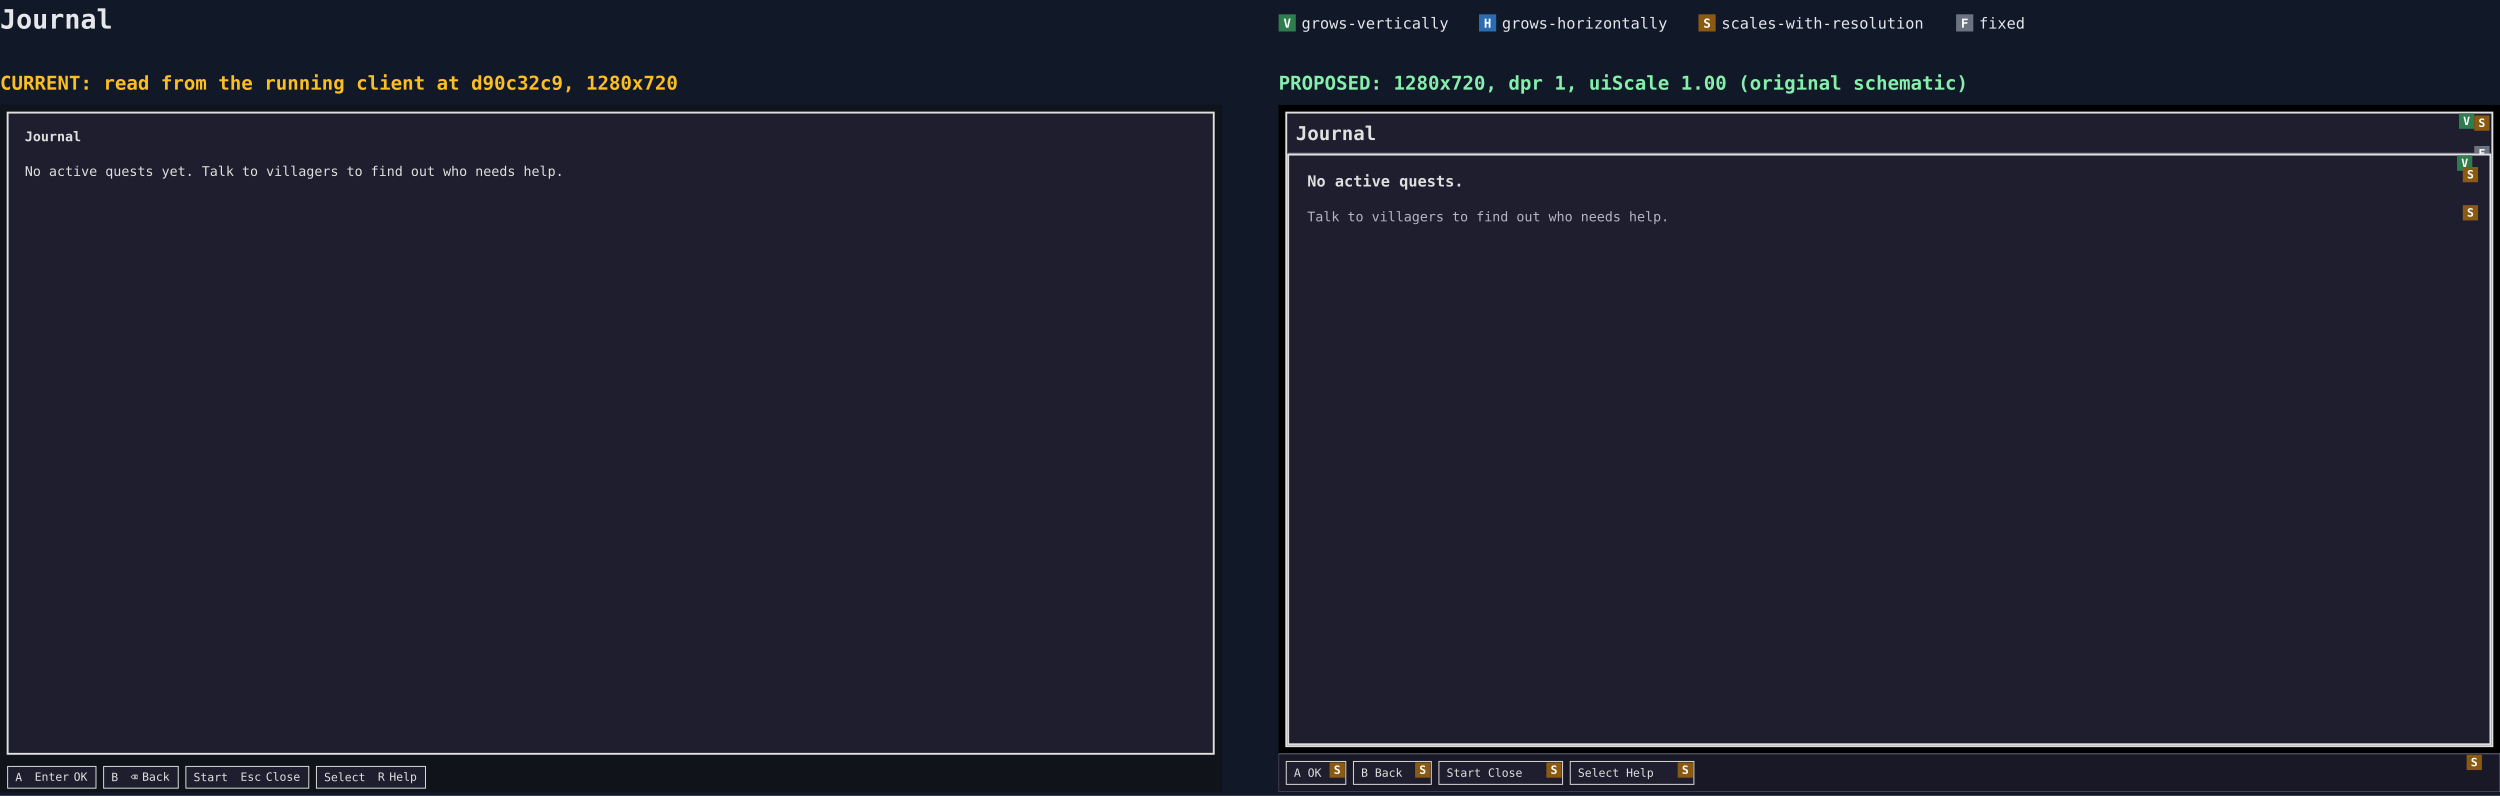
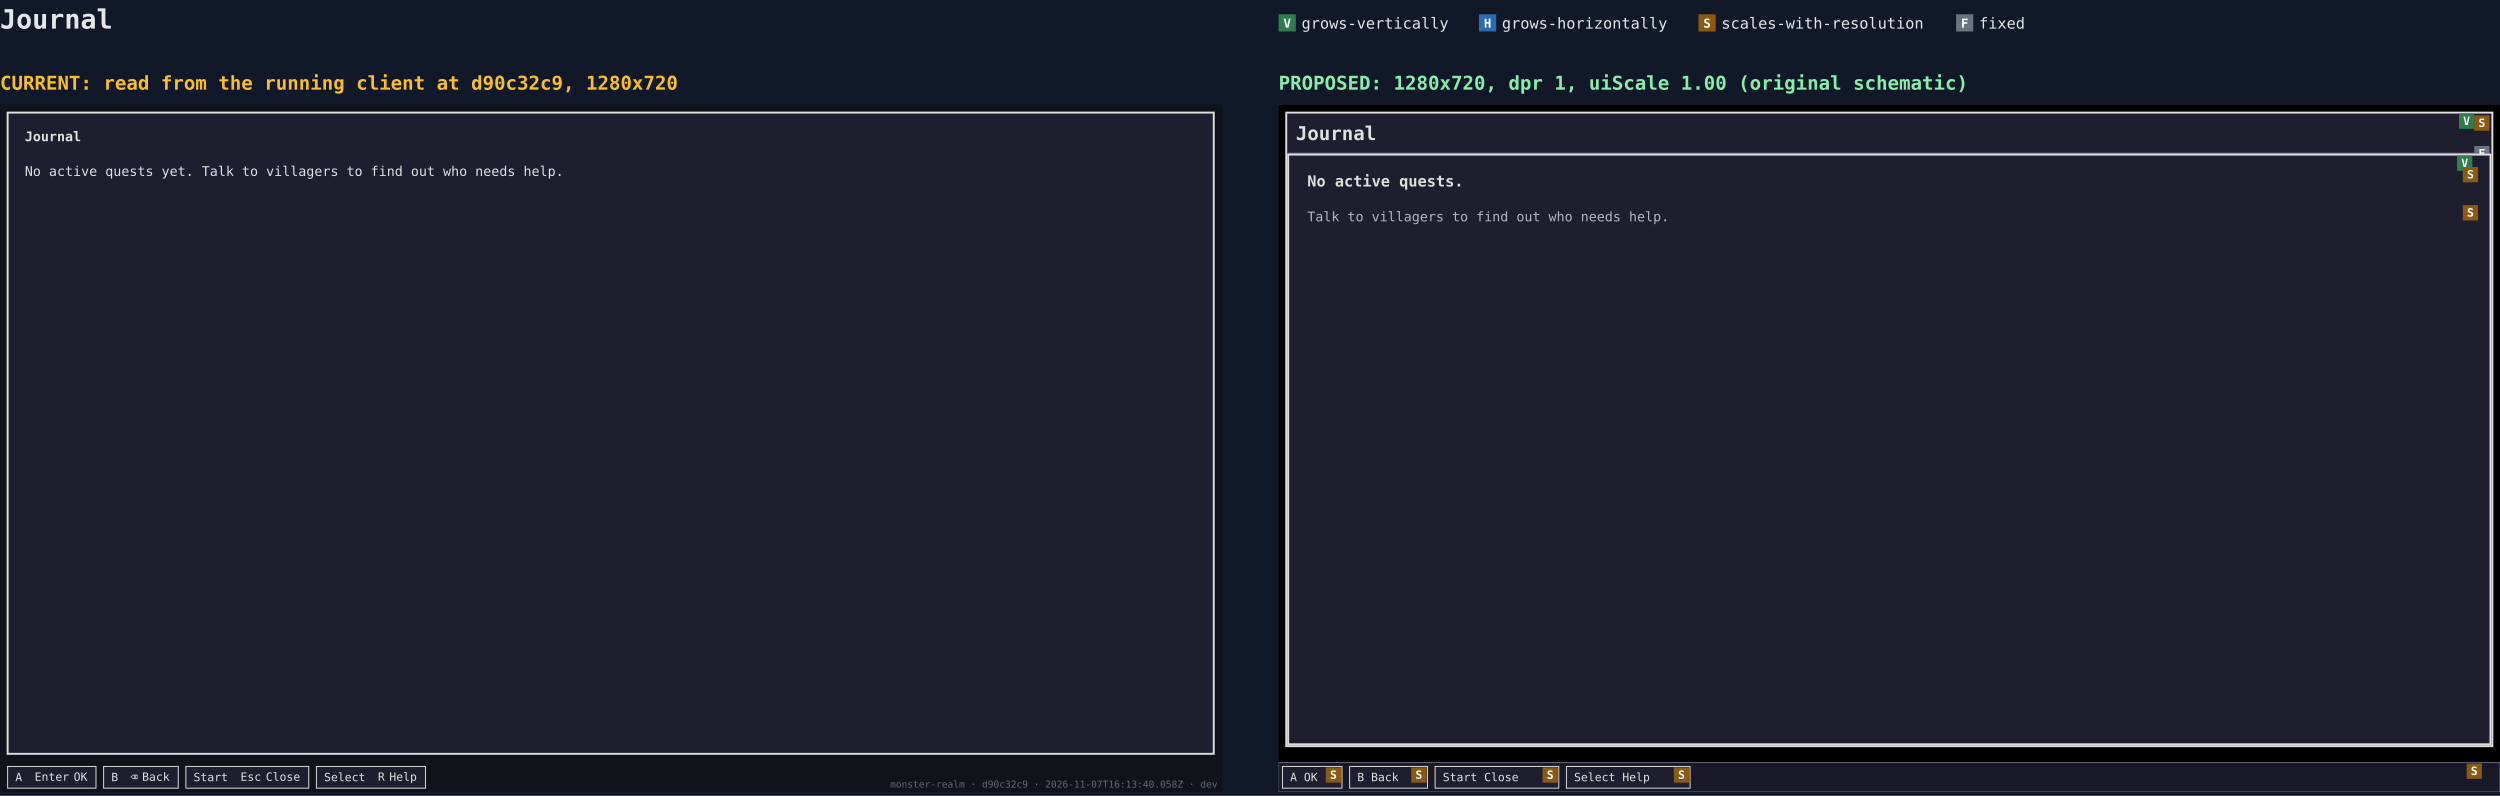
<svg xmlns="http://www.w3.org/2000/svg" viewBox="0 0 2620 834" width="2620" height="834">
  <rect width="2620" height="834" fill="#111827" />
  <text x="0" y="30" font-family="ui-monospace,Menlo,Consolas,monospace" font-size="28" font-weight="bold" fill="#e5e7eb">Journal</text>
  <rect x="1340" y="15" width="18" height="18" fill="#2f7d4f" />
  <text x="1349" y="29" font-family="ui-monospace,Menlo,Consolas,monospace" font-size="13" font-weight="bold" fill="#fff" text-anchor="middle">V</text>
  <text x="1364" y="30" font-family="ui-monospace,Menlo,Consolas,monospace" font-size="16" fill="#e5e7eb">grows-vertically</text>
  <rect x="1550" y="15" width="18" height="18" fill="#2b6cb0" />
  <text x="1559" y="29" font-family="ui-monospace,Menlo,Consolas,monospace" font-size="13" font-weight="bold" fill="#fff" text-anchor="middle">H</text>
  <text x="1574" y="30" font-family="ui-monospace,Menlo,Consolas,monospace" font-size="16" fill="#e5e7eb">grows-horizontally</text>
  <rect x="1780" y="15" width="18" height="18" fill="#8a5a12" />
  <text x="1789" y="29" font-family="ui-monospace,Menlo,Consolas,monospace" font-size="13" font-weight="bold" fill="#fff" text-anchor="middle">S</text>
  <text x="1804" y="30" font-family="ui-monospace,Menlo,Consolas,monospace" font-size="16" fill="#e5e7eb">scales-with-resolution</text>
  <rect x="2050" y="15" width="18" height="18" fill="#6b7280" />
  <text x="2059" y="29" font-family="ui-monospace,Menlo,Consolas,monospace" font-size="13" font-weight="bold" fill="#fff" text-anchor="middle">F</text>
  <text x="2074" y="30" font-family="ui-monospace,Menlo,Consolas,monospace" font-size="16" fill="#e5e7eb">fixed</text>
  <text x="0" y="94" font-family="ui-monospace,Menlo,Consolas,monospace" font-size="20" font-weight="bold" fill="#fbbf24">CURRENT: read from the running client at d90c32c9, 1280x720</text>
  <text x="1340" y="94" font-family="ui-monospace,Menlo,Consolas,monospace" font-size="20" font-weight="bold" fill="#86efac">PROPOSED: 1280x720, dpr 1, uiScale 1.00 (original schematic)</text>
  <svg x="0" y="110" width="1280" height="720" viewBox="0 0 1280 720" data-panel="current" data-captures="journal">
    <rect x="0" y="0" width="1280" height="720" fill="#000" />
    <rect x="0" y="0" width="1280" height="720" fill="#10141a" />
    <text x="16" y="28" font-family="ui-monospace,Menlo,Consolas,monospace" font-size="14" fill="#7f8ea3">world canvas</text>
    <rect x="8" y="8" width="1264" height="672" fill="rgb(30, 30, 46)" stroke="rgb(224, 224, 224)" stroke-width="2" />
    <text x="26" y="37.96" font-family="ui-monospace,Menlo,Consolas,monospace" font-size="14" font-weight="bold" fill="rgb(224, 224, 224)">Journal</text>
    <text x="26" y="74.36" font-family="ui-monospace,Menlo,Consolas,monospace" font-size="14" fill="rgb(224, 224, 224)">No active quests yet. Talk to villagers to find out who needs help.</text>
    <rect x="8" y="693.2" width="92.6" height="22.8" fill="rgb(30, 30, 46)" stroke="rgb(224, 224, 224)" stroke-width="1" />
    <text x="16" y="708.68" font-family="ui-monospace,Menlo,Consolas,monospace" font-size="12" fill="rgb(224, 224, 224)">A</text>
    <text x="36.3" y="708.28" font-family="ui-monospace,Menlo,Consolas,monospace" font-size="12" fill="rgb(224, 224, 224)">Enter</text>
    <text x="77.2" y="708.28" font-family="ui-monospace,Menlo,Consolas,monospace" font-size="12" fill="rgb(224, 224, 224)">OK</text>
    <rect x="108.6" y="693.2" width="78.2" height="22.8" fill="rgb(30, 30, 46)" stroke="rgb(224, 224, 224)" stroke-width="1" />
    <text x="116.6" y="708.68" font-family="ui-monospace,Menlo,Consolas,monospace" font-size="12" fill="rgb(224, 224, 224)">B</text>
    <text x="136.9" y="708.28" font-family="ui-monospace,Menlo,Consolas,monospace" font-size="12" fill="rgb(224, 224, 224)">⌫</text>
    <text x="148.9" y="708.28" font-family="ui-monospace,Menlo,Consolas,monospace" font-size="12" fill="rgb(224, 224, 224)">Back</text>
    <rect x="194.8" y="693.2" width="128.8" height="22.8" fill="rgb(30, 30, 46)" stroke="rgb(224, 224, 224)" stroke-width="1" />
    <text x="202.8" y="708.68" font-family="ui-monospace,Menlo,Consolas,monospace" font-size="12" fill="rgb(224, 224, 224)">Start</text>
    <text x="252" y="708.28" font-family="ui-monospace,Menlo,Consolas,monospace" font-size="12" fill="rgb(224, 224, 224)">Esc</text>
    <text x="278.5" y="708.28" font-family="ui-monospace,Menlo,Consolas,monospace" font-size="12" fill="rgb(224, 224, 224)">Close</text>
    <rect x="331.6" y="693.2" width="114.3" height="22.8" fill="rgb(30, 30, 46)" stroke="rgb(224, 224, 224)" stroke-width="1" />
    <text x="339.6" y="708.68" font-family="ui-monospace,Menlo,Consolas,monospace" font-size="12" fill="rgb(224, 224, 224)">Select</text>
    <text x="396" y="708.28" font-family="ui-monospace,Menlo,Consolas,monospace" font-size="12" fill="rgb(224, 224, 224)">R</text>
    <text x="408" y="708.28" font-family="ui-monospace,Menlo,Consolas,monospace" font-size="12" fill="rgb(224, 224, 224)">Help</text>
+     <text x="932.8" y="715.4" font-family="ui-monospace,Menlo,Consolas,monospace" font-size="10" fill="rgb(102, 102, 119)">monster-realm · d90c32c9 · 2026-11-07T16:13:40.058Z · dev</text>
  </svg>
  <svg x="1340" y="110" width="1280" height="720" viewBox="0 0 1280 720" data-panel="proposed" data-window="1280x720@1">
    <rect width="1280" height="720" fill="#000" />
    <g class="el" data-el="Journal frame" data-sizing="grows-vertically">
      <rect x="8" y="8" width="1264" height="664" fill="#1e1e2e" stroke="#e0e0e0" stroke-width="2" />
      <rect x="1237" y="9" width="16" height="16" fill="#2f7d4f" />
      <text x="1245" y="21" font-family="ui-monospace,Menlo,Consolas,monospace" font-size="12" font-weight="bold" fill="#fff" text-anchor="middle">V</text>
    </g>
    <g class="el" data-el="Journal" data-sizing="scales-with-resolution">
      <rect x="10" y="10" width="1260" height="40" fill="none" />
      <text x="18" y="36.8" font-family="ui-monospace,Menlo,Consolas,monospace" font-size="20" font-weight="bold" fill="#e0e0e0">Journal</text>
      <rect x="1253" y="11" width="16" height="16" fill="#8a5a12" />
      <text x="1261" y="23" font-family="ui-monospace,Menlo,Consolas,monospace" font-size="12" font-weight="bold" fill="#fff" text-anchor="middle">S</text>
    </g>
    <g class="el" data-el="separator" data-sizing="fixed">
      <rect x="10" y="50" width="1260" height="2" fill="#6b6b82" />
      <rect x="1253" y="43" width="16" height="16" fill="#6b7280" />
      <text x="1261" y="55" font-family="ui-monospace,Menlo,Consolas,monospace" font-size="12" font-weight="bold" fill="#fff" text-anchor="middle">F</text>
    </g>
    <g class="el" data-el="Body" data-sizing="grows-vertically">
      <rect x="10" y="52" width="1260" height="618" fill="#1e1e2e" stroke="#e0e0e0" stroke-width="2" />
      <rect x="1235" y="53" width="16" height="16" fill="#2f7d4f" />
      <text x="1243" y="65" font-family="ui-monospace,Menlo,Consolas,monospace" font-size="12" font-weight="bold" fill="#fff" text-anchor="middle">V</text>
    </g>
    <g class="el" data-el="No active quests." data-sizing="scales-with-resolution">
      <rect x="22" y="64" width="1236" height="32" fill="none" />
      <text x="30" y="85.44" font-family="ui-monospace,Menlo,Consolas,monospace" font-size="16" font-weight="bold" fill="#e0e0e0">No active quests.</text>
      <rect x="1241" y="65" width="16" height="16" fill="#8a5a12" />
      <text x="1249" y="77" font-family="ui-monospace,Menlo,Consolas,monospace" font-size="12" font-weight="bold" fill="#fff" text-anchor="middle">S</text>
    </g>
    <g class="el" data-el="Talk to villagers to find out who needs help." data-sizing="scales-with-resolution">
      <rect x="22" y="104" width="1236" height="26.4" fill="none" />
      <text x="30" y="121.96" font-family="ui-monospace,Menlo,Consolas,monospace" font-size="14" fill="#b4b4c2">Talk to villagers to find out who needs help.</text>
      <rect x="1241" y="105" width="16" height="16" fill="#8a5a12" />
      <text x="1249" y="117" font-family="ui-monospace,Menlo,Consolas,monospace" font-size="12" font-weight="bold" fill="#fff" text-anchor="middle">S</text>
    </g>
    <g class="el" data-el="Hint bar" data-sizing="scales-with-resolution">
-       <rect x="0" y="680" width="1280" height="40" fill="#181826" stroke="#6b6b82" stroke-width="1" />
-       <rect x="1245" y="681" width="16" height="16" fill="#8a5a12" />
-       <text x="1253" y="693" font-family="ui-monospace,Menlo,Consolas,monospace" font-size="12" font-weight="bold" fill="#fff" text-anchor="middle">S</text>
+       <rect x="0" y="689.2" width="1280" height="30.8" fill="#181826" stroke="#6b6b82" stroke-width="1" />
+       <rect x="1245" y="690.2" width="16" height="16" fill="#8a5a12" />
+       <text x="1253" y="702.2" font-family="ui-monospace,Menlo,Consolas,monospace" font-size="12" font-weight="bold" fill="#fff" text-anchor="middle">S</text>
    </g>
    <g class="el" data-el="A OK" data-sizing="scales-with-resolution">
-       <rect x="8" y="688" width="62.4" height="24" fill="#1e1e2e" stroke="#e0e0e0" stroke-width="1" />
-       <text x="16" y="704.08" font-family="ui-monospace,Menlo,Consolas,monospace" font-size="12" fill="#e0e0e0">A OK</text>
-       <rect x="53.4" y="689" width="16" height="16" fill="#8a5a12" />
-       <text x="61.4" y="701" font-family="ui-monospace,Menlo,Consolas,monospace" font-size="12" font-weight="bold" fill="#fff" text-anchor="middle">S</text>
+       <rect x="4" y="693.2" width="62.4" height="22.8" fill="#1e1e2e" stroke="#e0e0e0" stroke-width="1" />
+       <text x="12" y="708.68" font-family="ui-monospace,Menlo,Consolas,monospace" font-size="12" fill="#e0e0e0">A OK</text>
+       <rect x="49.4" y="694.2" width="16" height="16" fill="#8a5a12" />
+       <text x="57.4" y="706.2" font-family="ui-monospace,Menlo,Consolas,monospace" font-size="12" font-weight="bold" fill="#fff" text-anchor="middle">S</text>
    </g>
    <g class="el" data-el="B Back" data-sizing="scales-with-resolution">
-       <rect x="78.4" y="688" width="81.6" height="24" fill="#1e1e2e" stroke="#e0e0e0" stroke-width="1" />
-       <text x="86.4" y="704.08" font-family="ui-monospace,Menlo,Consolas,monospace" font-size="12" fill="#e0e0e0">B Back</text>
-       <rect x="143" y="689" width="16" height="16" fill="#8a5a12" />
-       <text x="151" y="701" font-family="ui-monospace,Menlo,Consolas,monospace" font-size="12" font-weight="bold" fill="#fff" text-anchor="middle">S</text>
+       <rect x="74.4" y="693.2" width="81.6" height="22.8" fill="#1e1e2e" stroke="#e0e0e0" stroke-width="1" />
+       <text x="82.4" y="708.68" font-family="ui-monospace,Menlo,Consolas,monospace" font-size="12" fill="#e0e0e0">B Back</text>
+       <rect x="139" y="694.2" width="16" height="16" fill="#8a5a12" />
+       <text x="147" y="706.2" font-family="ui-monospace,Menlo,Consolas,monospace" font-size="12" font-weight="bold" fill="#fff" text-anchor="middle">S</text>
    </g>
    <g class="el" data-el="Start Close" data-sizing="scales-with-resolution">
-       <rect x="168" y="688" width="129.6" height="24" fill="#1e1e2e" stroke="#e0e0e0" stroke-width="1" />
-       <text x="176" y="704.08" font-family="ui-monospace,Menlo,Consolas,monospace" font-size="12" fill="#e0e0e0">Start Close</text>
-       <rect x="280.6" y="689" width="16" height="16" fill="#8a5a12" />
-       <text x="288.6" y="701" font-family="ui-monospace,Menlo,Consolas,monospace" font-size="12" font-weight="bold" fill="#fff" text-anchor="middle">S</text>
+       <rect x="164" y="693.2" width="129.6" height="22.8" fill="#1e1e2e" stroke="#e0e0e0" stroke-width="1" />
+       <text x="172" y="708.68" font-family="ui-monospace,Menlo,Consolas,monospace" font-size="12" fill="#e0e0e0">Start Close</text>
+       <rect x="276.6" y="694.2" width="16" height="16" fill="#8a5a12" />
+       <text x="284.6" y="706.2" font-family="ui-monospace,Menlo,Consolas,monospace" font-size="12" font-weight="bold" fill="#fff" text-anchor="middle">S</text>
    </g>
    <g class="el" data-el="Select Help" data-sizing="scales-with-resolution">
-       <rect x="305.6" y="688" width="129.6" height="24" fill="#1e1e2e" stroke="#e0e0e0" stroke-width="1" />
-       <text x="313.6" y="704.08" font-family="ui-monospace,Menlo,Consolas,monospace" font-size="12" fill="#e0e0e0">Select Help</text>
-       <rect x="418.2" y="689" width="16" height="16" fill="#8a5a12" />
-       <text x="426.2" y="701" font-family="ui-monospace,Menlo,Consolas,monospace" font-size="12" font-weight="bold" fill="#fff" text-anchor="middle">S</text>
+       <rect x="301.6" y="693.2" width="129.6" height="22.8" fill="#1e1e2e" stroke="#e0e0e0" stroke-width="1" />
+       <text x="309.6" y="708.68" font-family="ui-monospace,Menlo,Consolas,monospace" font-size="12" fill="#e0e0e0">Select Help</text>
+       <rect x="414.2" y="694.2" width="16" height="16" fill="#8a5a12" />
+       <text x="422.2" y="706.2" font-family="ui-monospace,Menlo,Consolas,monospace" font-size="12" font-weight="bold" fill="#fff" text-anchor="middle">S</text>
    </g>
  </svg>
</svg>
